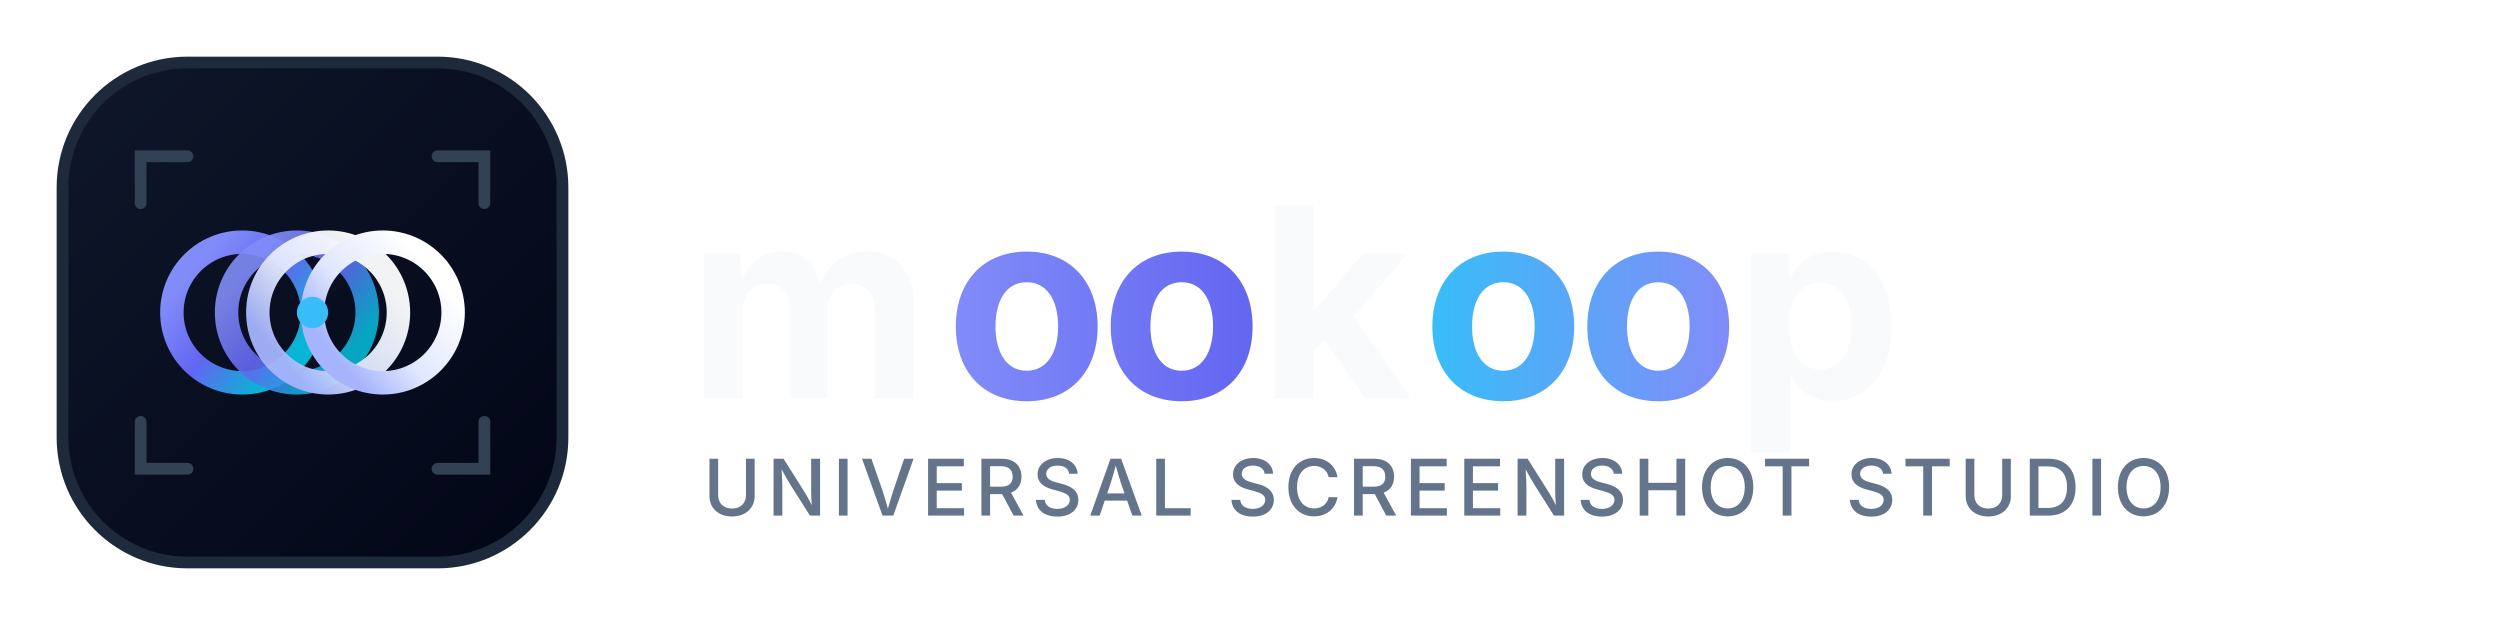
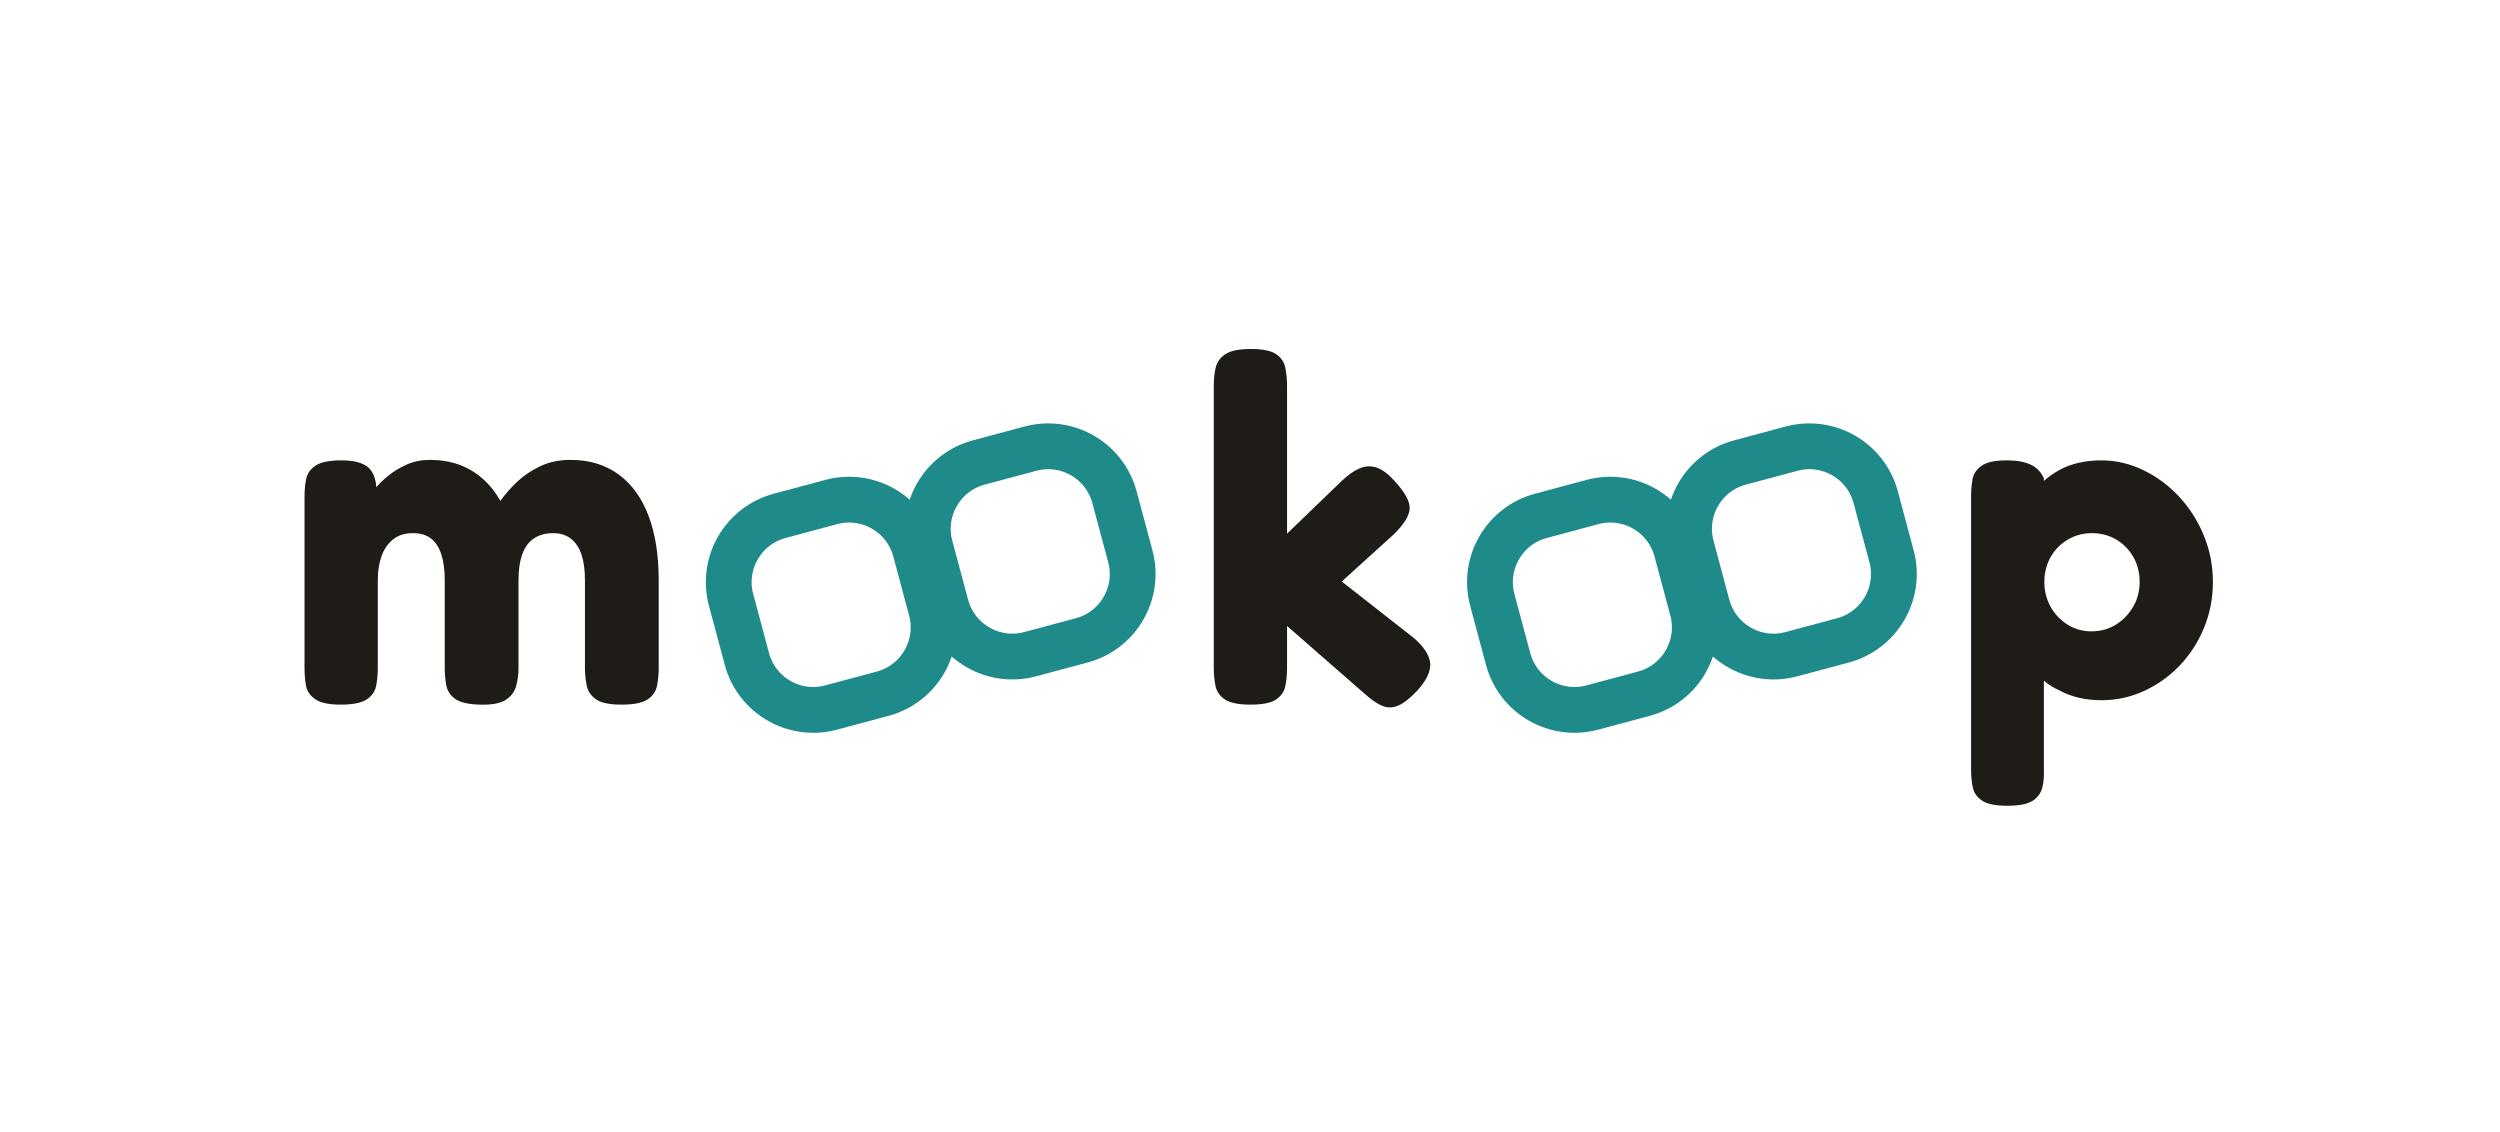
- <svg xmlns="http://www.w3.org/2000/svg" viewBox="0 0 320 80" fill="none">
-   <defs>
-     <linearGradient id="logo-bg-grad" x1="0%" y1="0%" x2="100%" y2="100%">
-       <stop offset="0%" stop-color="#0F172A" />
-       <stop offset="100%" stop-color="#020617" />
-     </linearGradient>
-     <linearGradient id="logo-primary" x1="15%" y1="20%" x2="85%" y2="80%">
-       <stop offset="0%" stop-color="#818CF8" />
-       <stop offset="50%" stop-color="#6366F1" />
-       <stop offset="100%" stop-color="#06B6D4" />
-     </linearGradient>
-     <linearGradient id="logo-secondary" x1="85%" y1="20%" x2="15%" y2="80%">
-       <stop offset="0%" stop-color="#FFFFFF" />
-       <stop offset="60%" stop-color="#E0E7FF" />
-       <stop offset="100%" stop-color="#A5B4FC" />
-     </linearGradient>
-     <linearGradient id="text-oo-1" x1="0%" y1="0%" x2="100%" y2="0%">
-       <stop offset="0%" stop-color="#818CF8" />
-       <stop offset="100%" stop-color="#6366F1" />
-     </linearGradient>
-     <linearGradient id="text-oo-2" x1="0%" y1="0%" x2="100%" y2="0%">
-       <stop offset="0%" stop-color="#38BDF8" />
-       <stop offset="100%" stop-color="#818CF8" />
-     </linearGradient>
-   </defs>
-   <g transform="translate(8, 8)">
-     <rect x="0" y="0" width="64" height="64" rx="16" fill="url(#logo-bg-grad)" stroke="#1E293B" stroke-width="1.5" />
-     <path d="M 10 18 L 10 12 L 16 12" stroke="#334155" stroke-width="1.5" stroke-linecap="round" />
-     <path d="M 54 18 L 54 12 L 48 12" stroke="#334155" stroke-width="1.5" stroke-linecap="round" />
-     <path d="M 10 46 L 10 52 L 16 52" stroke="#334155" stroke-width="1.5" stroke-linecap="round" />
-     <path d="M 54 46 L 54 52 L 48 52" stroke="#334155" stroke-width="1.5" stroke-linecap="round" />
-     <circle cx="23" cy="32" r="9" stroke="url(#logo-primary)" stroke-width="3" stroke-linecap="round" />
-     <circle cx="30" cy="32" r="9" stroke="url(#logo-primary)" stroke-width="3" stroke-linecap="round" stroke-opacity="0.9" />
-     <circle cx="34" cy="32" r="9" stroke="url(#logo-secondary)" stroke-width="3" stroke-linecap="round" stroke-opacity="0.95" />
-     <circle cx="41" cy="32" r="9" stroke="url(#logo-secondary)" stroke-width="3" stroke-linecap="round" />
-     <circle cx="32" cy="32" r="2" fill="#38BDF8" />
+ <svg xmlns="http://www.w3.org/2000/svg" viewBox="-70 -172.0 614.08 278.0" width="614.08" height="278.0">
+   <path transform="translate(0.00,0) scale(0.12,-0.12)" d="M114 -9Q78 -9 62.0 2.0Q46 13 43.0 30.0Q40 47 40 67V417Q40 437 43.5 453.5Q47 470 63.0 480.5Q79 491 116.0 491.0Q153 491 170 477Q185 464 187 436Q197 448 212 460Q228 473 249.5 482.5Q271 492 296 492Q329 492 355.5 482.5Q382 473 403.5 454.5Q425 436 441 408Q455 428 475.0 447.0Q495 466 522.5 479.0Q550 492 584 492Q642 492 682.5 462.5Q723 433 744.0 378.0Q765 323 765 245V66Q765 47 761.5 29.5Q758 12 742.0 1.5Q726 -9 689.0 -9.0Q652 -9 636.5 2.0Q621 13 617.5 30.5Q614 48 614 67V246Q614 277 607.0 298.0Q600 319 585.5 330.5Q571 342 549 342Q526 342 510.0 331.5Q494 321 486.0 299.5Q478 278 478 245V66Q478 46 473.0 28.5Q468 11 451.5 0.5Q435 -10 399.0 -9.0Q363 -8 348.0 3.0Q333 14 330.0 31.5Q327 49 327 67V246Q327 277 320.0 298.5Q313 320 299.0 331.0Q285 342 262 342Q237 342 221.0 329.0Q205 316 197.5 294.5Q190 273 190 246V66Q190 46 186.5 29.0Q183 12 167.0 1.5Q151 -9 114 -9Z" fill="#1F1B16" />
+   <g transform="translate(102.36,-60.00) scale(0.9375) rotate(-15 60 32)" fill="none" stroke="#1F8A8A" stroke-width="12">
+     <rect x="8" y="6" width="50" height="52" rx="18" />
+     <rect x="62" y="6" width="50" height="52" rx="18" />
  </g>
-   <g transform="translate(88, 51)" font-family="system-ui, -apple-system, 'Segoe UI', Inter, sans-serif" font-size="34" font-weight="700" letter-spacing="-0.03em">
-     <text x="0" y="0" fill="#F8FAFC">m</text>
-     <text x="33" y="0" fill="url(#text-oo-1)">oo</text>
-     <text x="73" y="0" fill="#F8FAFC">k</text>
-     <text x="94" y="0" fill="url(#text-oo-2)">oo</text>
-     <text x="134" y="0" fill="#F8FAFC">p</text>
+   <path transform="translate(222.86,0) scale(0.12,-0.12)" d="M454 127Q485 100 487.0 75.5Q489 51 460 19Q438 -4 421.5 -11.0Q405 -18 389.0 -11.5Q373 -5 352 14L194 152V66Q194 46 190.5 29.0Q187 12 171.5 1.5Q156 -9 119 -9Q83 -9 67.0 1.5Q51 12 47.5 29.5Q44 47 44 67V644Q44 664 48.0 681.0Q52 698 68.0 708.5Q84 719 120 719Q156 719 171.5 708.5Q187 698 190.5 680.5Q194 663 194 643V341L306 449Q326 468 343.5 475.0Q361 482 378.0 476.0Q395 470 414 449Q446 414 445.0 392.5Q444 371 414 341L306 243Z" fill="#1F1B16" />
+   <g transform="translate(289.34,-60.00) scale(0.9375) rotate(-15 60 32)" fill="none" stroke="#1F8A8A" stroke-width="12">
+     <rect x="8" y="6" width="50" height="52" rx="18" />
+     <rect x="62" y="6" width="50" height="52" rx="18" />
  </g>
-   <text x="90" y="66" font-family="system-ui, -apple-system, 'Segoe UI', Inter, sans-serif" font-size="10" font-weight="500" fill="#64748B" letter-spacing="0.08em">UNIVERSAL SCREENSHOT STUDIO</text>
+   <path transform="translate(409.84,0) scale(0.12,-0.12)" d="M303 0Q254 0 217 20Q199 28 185 40V-142Q186 -161 182.0 -178.0Q178 -195 162.5 -205.5Q147 -216 110 -216Q74 -216 58.5 -205.5Q43 -195 39.5 -178.5Q36 -162 36 -143V416Q36 436 39.0 452.5Q42 469 57.5 480.0Q73 491 109 491Q140 491 158.5 482.0Q177 473 185 454V449Q200 462 218 472Q254 491 303 491Q347 491 388.5 471.0Q430 451 462.0 416.5Q494 382 512.5 337.0Q531 292 531.0 242.0Q531 192 512.5 147.5Q494 103 462.0 70.0Q430 37 389.0 18.5Q348 0 303 0ZM282 141Q310 141 332.0 154.5Q354 168 367.5 191.0Q381 214 381 242Q381 271 368.0 293.5Q355 316 333.0 329.0Q311 342 283 342Q256 342 233.5 328.5Q211 315 198.5 292.5Q186 270 186.0 242.0Q186 214 199.0 191.0Q212 168 234.0 154.5Q256 141 282 141Z" fill="#1F1B16" />
</svg>
